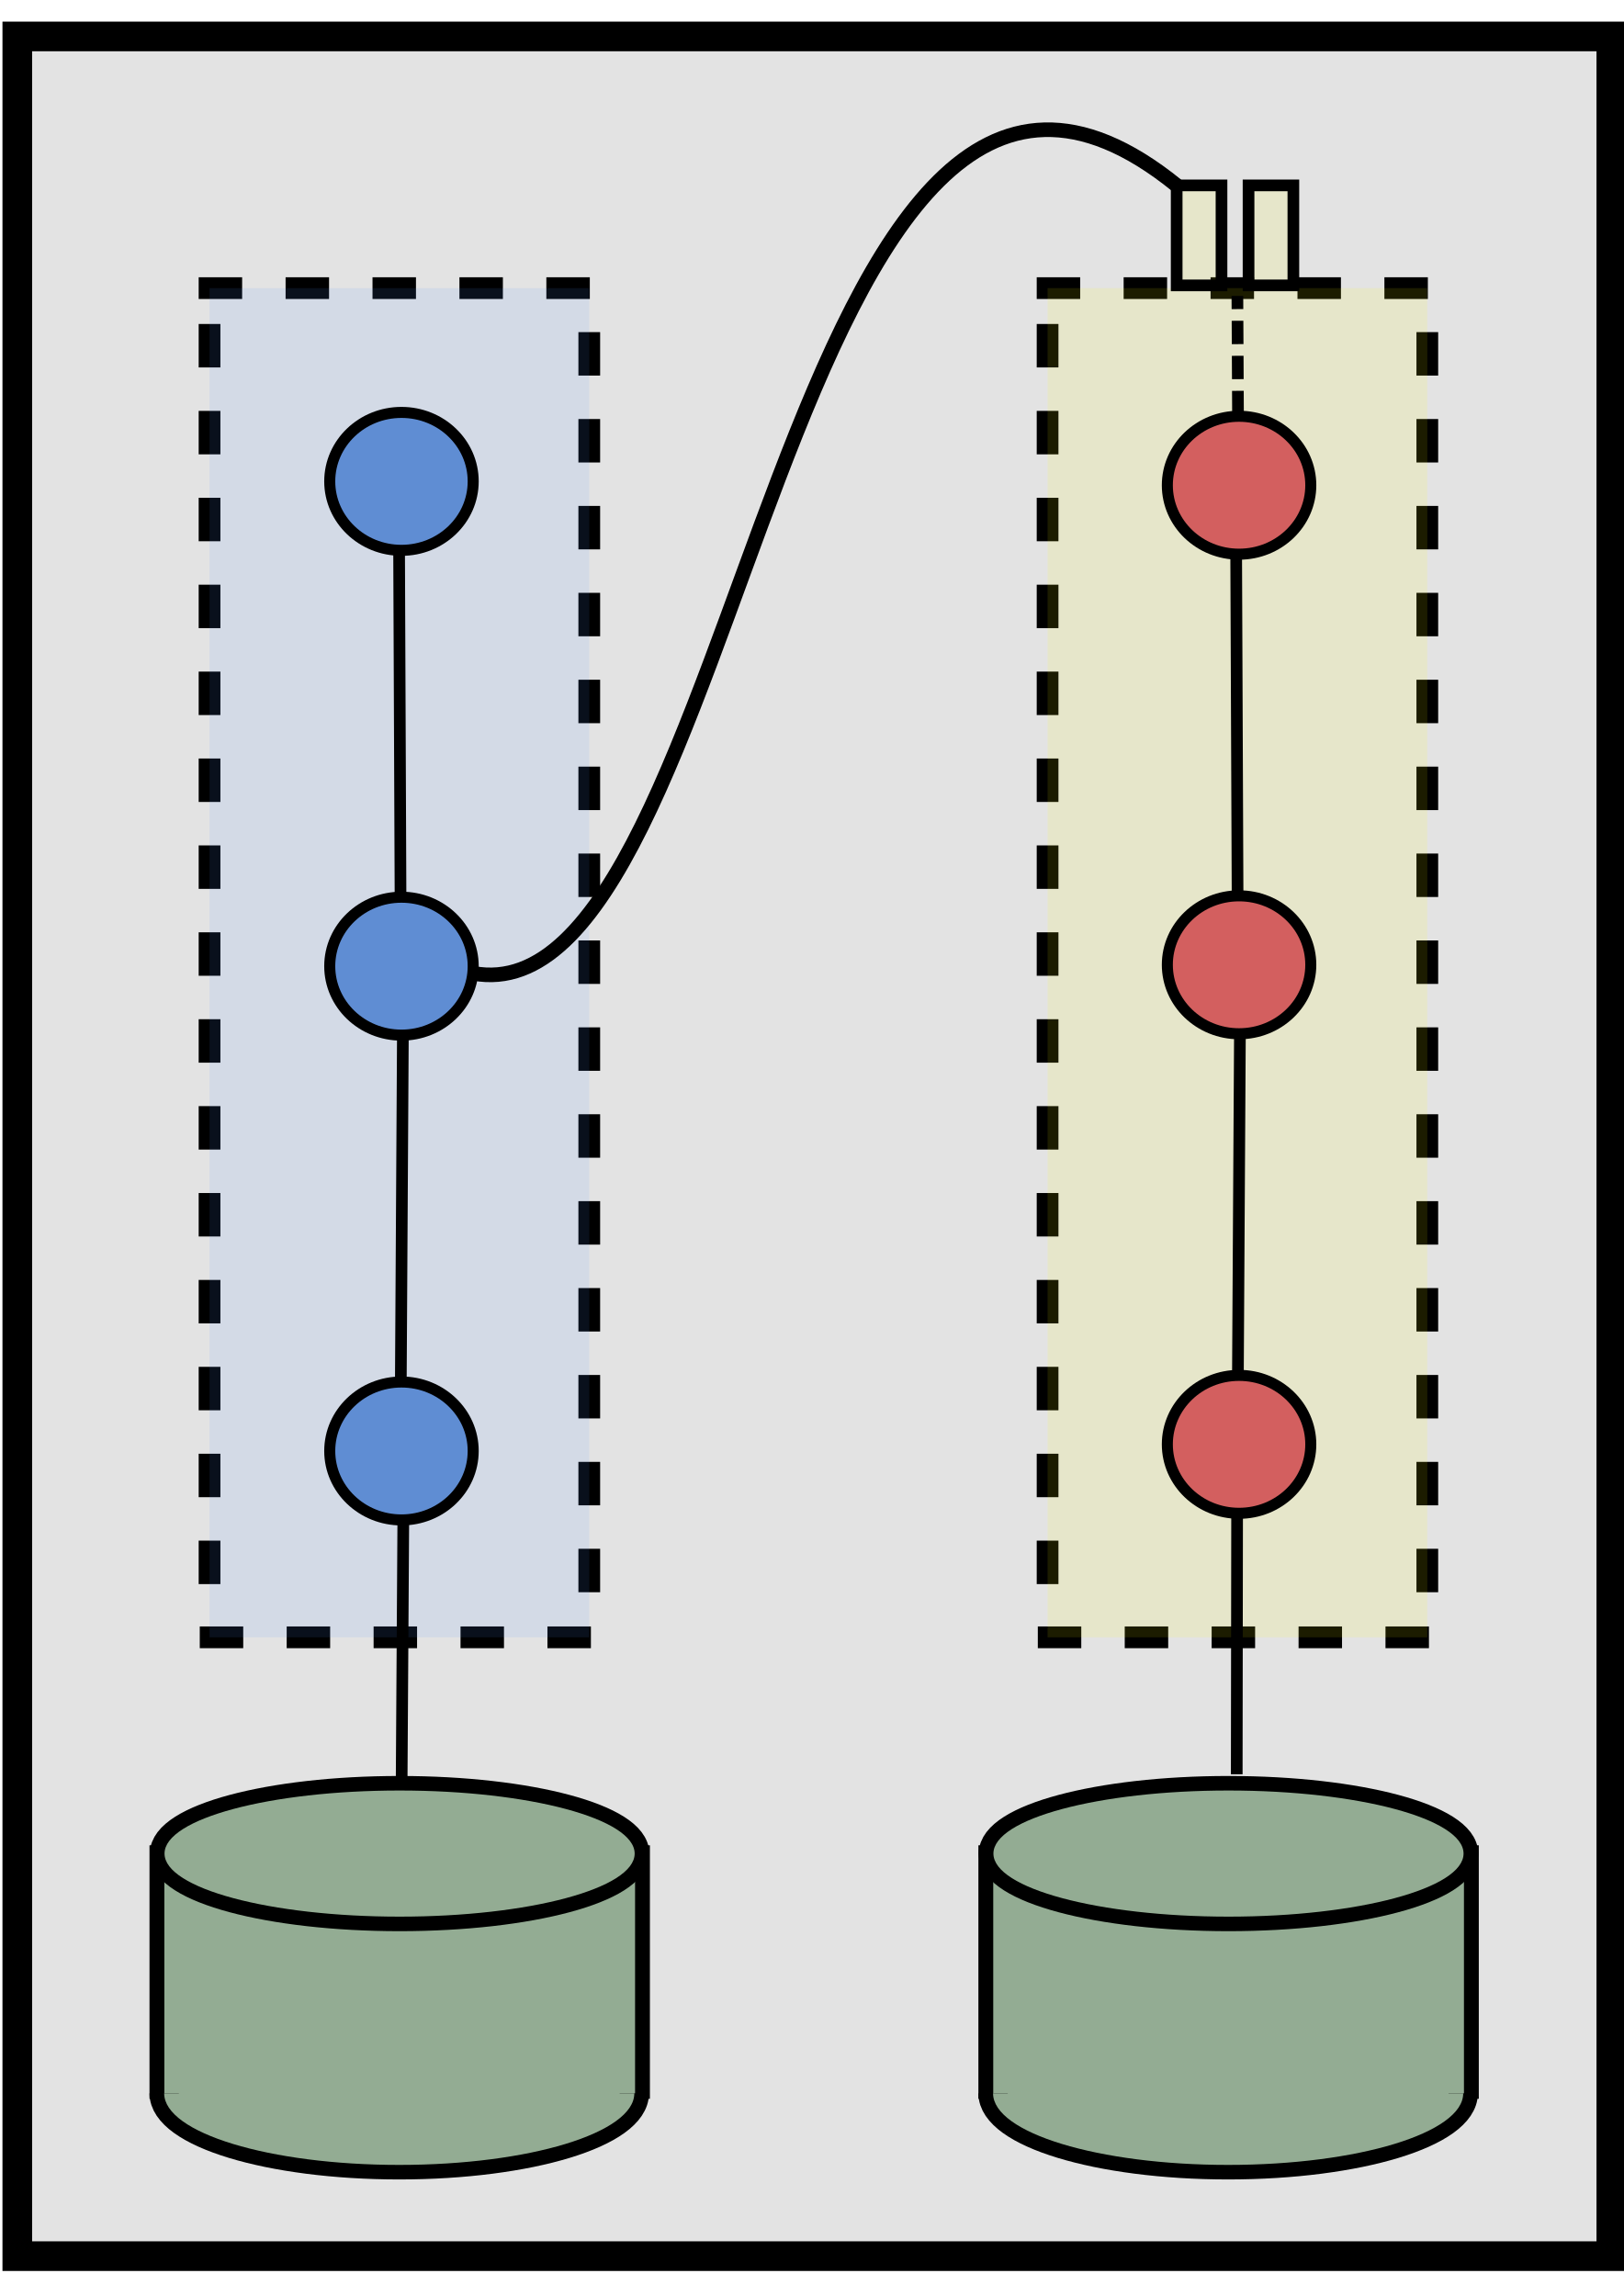
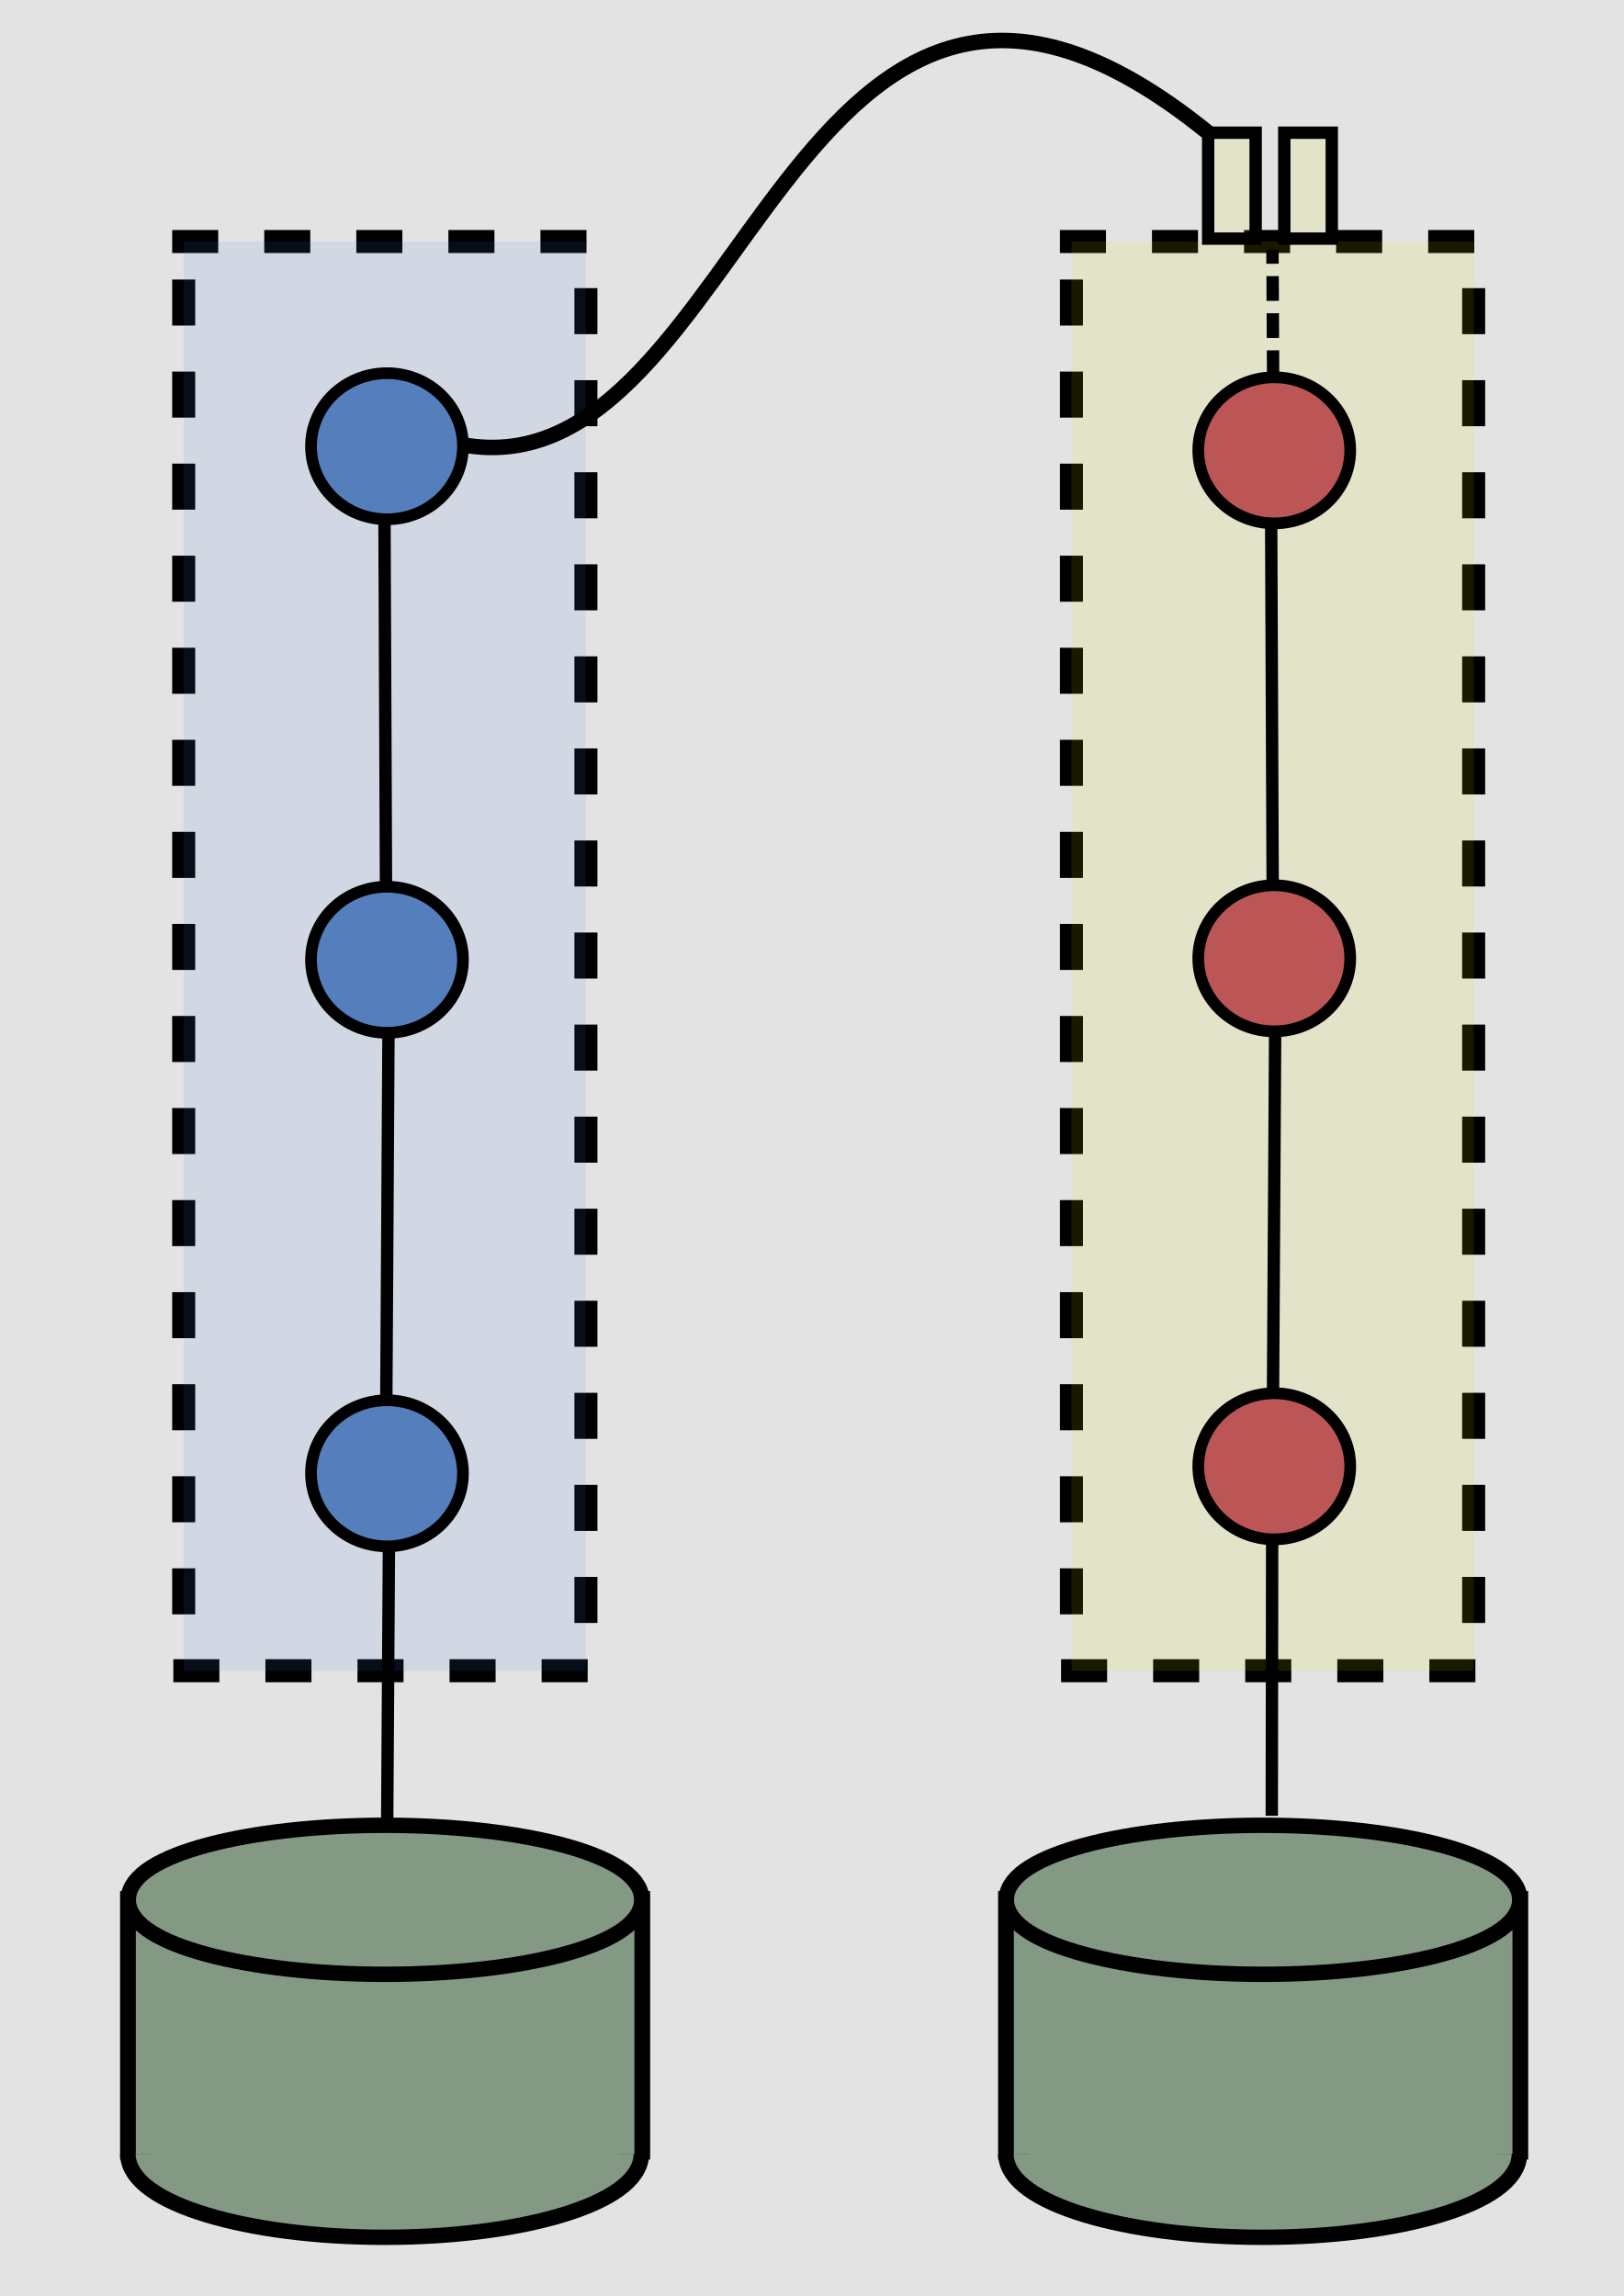
- <svg xmlns="http://www.w3.org/2000/svg" xmlns:ns1="http://www.openswatchbook.org/uri/2009/osb" id="svg1000" version="1.1" viewBox="0 0 210 297" height="297mm" width="210mm">
+ <svg xmlns="http://www.w3.org/2000/svg" xmlns:ns1="http://www.openswatchbook.org/uri/2009/osb" width="210mm" height="297mm" viewBox="0 0 210 297" version="1.1" id="svg1000">
  <defs id="defs994">
-     <linearGradient ns1:paint="gradient" id="linearGradient6808">
-       <stop id="stop6804" offset="0" style="stop-color:#5f8dd3;stop-opacity:1;" />
-       <stop id="stop6806" offset="1" style="stop-color:#d35f5f;stop-opacity:1" />
+     <linearGradient id="linearGradient6808" ns1:paint="gradient">
+       <stop style="stop-color:#5f8dd3;stop-opacity:1;" offset="0" id="stop6804" />
+       <stop style="stop-color:#d35f5f;stop-opacity:1" offset="1" id="stop6806" />
    </linearGradient>
  </defs>
  <g id="layer1">
-     <g transform="matrix(0.9440308,0,0,0.9440308,4.673388,7.775745)" id="g744">
-       <g id="g925">
-         <rect y="-3.243" x="-2.582" height="304.153" width="218.385" id="rect3713" style="opacity:1;fill:#000000;fill-opacity:0.11;fill-rule:nonzero;stroke:#000000;stroke-width:4.061;stroke-linecap:square;stroke-linejoin:miter;stroke-miterlimit:8;stroke-dasharray:none;stroke-dashoffset:0;stroke-opacity:1;paint-order:markers stroke fill" />
-         <rect y="31.243" x="138.571" height="184.873" width="52.023" id="rect3713-4-9-1-8-4" style="opacity:1;fill:#ffff00;fill-opacity:0.11;fill-rule:nonzero;stroke:#000000;stroke-width:2.977;stroke-linecap:square;stroke-linejoin:miter;stroke-miterlimit:8;stroke-dasharray:2.977, 8.931;stroke-dashoffset:0;stroke-opacity:1;paint-order:markers stroke fill" />
-         <rect y="31.243" x="23.757" height="184.873" width="52.023" id="rect3713-4-9-08-2" style="opacity:1;fill:#5599ff;fill-opacity:0.11;fill-rule:nonzero;stroke:#000000;stroke-width:2.977;stroke-linecap:square;stroke-linejoin:miter;stroke-miterlimit:8;stroke-dasharray:2.977, 8.931;stroke-dashoffset:0;stroke-opacity:1;paint-order:markers stroke fill" />
-         <ellipse ry="8.693" rx="9.071" cy="57.723" cx="50.051" id="path3715-5-1-19-4" style="opacity:1;fill:#5f8dd3;fill-opacity:1;fill-rule:nonzero;stroke:#000000;stroke-width:3.023;stroke-linecap:square;stroke-linejoin:miter;stroke-miterlimit:8;stroke-dasharray:none;stroke-dashoffset:0;stroke-opacity:1;paint-order:markers stroke fill" />
-         <ellipse ry="8.693" rx="9.071" cy="190.582" cx="50.051" id="path3715-4-2-2-8-6" style="opacity:1;fill:#5f8dd3;fill-opacity:1;fill-rule:nonzero;stroke:#000000;stroke-width:3.023;stroke-linecap:square;stroke-linejoin:miter;stroke-miterlimit:8;stroke-dasharray:none;stroke-dashoffset:0;stroke-opacity:1;paint-order:markers stroke fill" />
-         <ellipse ry="8.693" rx="9.071" cy="58.252" cx="164.804" id="path3715-9-4-9-2-7" style="opacity:1;fill:#d35f5f;fill-opacity:1;fill-rule:nonzero;stroke:#000000;stroke-width:3.023;stroke-linecap:square;stroke-linejoin:miter;stroke-miterlimit:8;stroke-dasharray:none;stroke-dashoffset:0;stroke-opacity:1;paint-order:markers stroke fill" />
-         <ellipse ry="8.693" rx="9.071" cy="124.152" cx="50.051" id="path3715-7-8-0-6-5" style="opacity:1;fill:#5f8dd3;fill-opacity:1;fill-rule:nonzero;stroke:#000000;stroke-width:3.023;stroke-linecap:square;stroke-linejoin:miter;stroke-miterlimit:8;stroke-dasharray:none;stroke-dashoffset:0;stroke-opacity:1;paint-order:markers stroke fill" />
-         <ellipse ry="8.693" rx="9.071" cy="123.963" cx="164.804" id="path3715-44-5-0-02-7" style="opacity:1;fill:#d35f5f;fill-opacity:1;fill-rule:nonzero;stroke:#000000;stroke-width:3.023;stroke-linecap:square;stroke-linejoin:miter;stroke-miterlimit:8;stroke-dasharray:none;stroke-dashoffset:0;stroke-opacity:1;paint-order:markers stroke fill" />
-         <ellipse ry="8.693" rx="9.071" cy="189.674" cx="164.804" id="path3715-1-9-8-21-3" style="opacity:1;fill:#d35f5f;fill-opacity:1;fill-rule:nonzero;stroke:#000000;stroke-width:3.023;stroke-linecap:square;stroke-linejoin:miter;stroke-miterlimit:8;stroke-dasharray:none;stroke-dashoffset:0;stroke-opacity:1;paint-order:markers stroke fill" />
-         <path id="path3861-8-56-4" d="M 59.894,125.13 C 96.842,131.979 102.331,-26.522 156.256,17.166" style="fill:none;fill-rule:evenodd;stroke:#000000;stroke-width:2;stroke-linecap:butt;stroke-linejoin:miter;stroke-miterlimit:4;stroke-dasharray:none;stroke-opacity:1" />
-         <path id="path3863-3-4-1" d="m 49.728,67.477 0.193,46.993" style="fill:none;fill-rule:evenodd;stroke:#000000;stroke-width:1.6;stroke-linecap:butt;stroke-linejoin:miter;stroke-miterlimit:4;stroke-dasharray:none;stroke-opacity:1" />
-         <path id="path4076-0-1" d="m 50.303,199.898 -0.23,36.334" style="fill:none;fill-rule:evenodd;stroke:#000000;stroke-width:1.6;stroke-linecap:butt;stroke-linejoin:miter;stroke-miterlimit:4;stroke-dasharray:none;stroke-opacity:1" />
-         <path id="path4078-85-2" d="m 164.534,199.474 -0.049,35.409" style="fill:none;fill-rule:evenodd;stroke:#000000;stroke-width:1.6;stroke-linecap:butt;stroke-linejoin:miter;stroke-miterlimit:4;stroke-dasharray:none;stroke-opacity:1" />
-         <g id="g5089-7-9-4" style="stroke-width:5.627;stroke-miterlimit:8;stroke-dasharray:none" transform="matrix(0.714134,0,0,0.7076326,246.8334,183.4763)">
-           <path style="fill:#93ac93;fill-opacity:1;stroke:#000000;stroke-width:2.849;stroke-miterlimit:8;stroke-dasharray:none;stroke-opacity:1" d="M -322.468,135.482 V 111.651 87.821 l 10.308,-0.037 c 5.669,-0.02 20.444,-0.037 32.832,-0.037 12.388,0 28.709,0.017 36.268,0.037 l 13.744,0.037 v 23.831 23.831" id="path3963-2-9-1" />
-           <ellipse ry="12.212" rx="45.096" cy="88.001" cx="-275.913" id="path4036-99-0-7" style="opacity:1;fill:#93ac93;fill-opacity:1;fill-rule:nonzero;stroke:#000000;stroke-width:5.627;stroke-linecap:square;stroke-linejoin:miter;stroke-miterlimit:8;stroke-dasharray:none;stroke-dashoffset:0;stroke-opacity:1;paint-order:markers stroke fill" />
-           <path style="opacity:1;fill:#93ac93;fill-opacity:1;fill-rule:nonzero;stroke:#000000;stroke-width:5.627;stroke-linecap:butt;stroke-linejoin:miter;stroke-miterlimit:8;stroke-dasharray:none;stroke-dashoffset:0;stroke-opacity:1;paint-order:markers stroke fill" clip-path="none" d="m -230.884,134.431 c -2e-5,7.653 -20.19,13.857 -45.096,13.857 -24.906,0 -45.096,-6.204 -45.096,-13.857" id="path4036-9-25-1-3" />
-         </g>
-         <path id="path3863-3-94-6-2" d="M 50.241,134.061 49.96,181.528" style="fill:none;fill-rule:evenodd;stroke:#000000;stroke-width:1.6;stroke-linecap:butt;stroke-linejoin:miter;stroke-miterlimit:4;stroke-dasharray:none;stroke-opacity:1" />
-         <path id="path3863-3-2-6-4" d="m 164.408,67.861 0.193,46.993" style="fill:none;fill-rule:evenodd;stroke:#000000;stroke-width:1.6;stroke-linecap:butt;stroke-linejoin:miter;stroke-miterlimit:4;stroke-dasharray:none;stroke-opacity:1" />
-         <path id="path3863-3-94-2-7-5" d="m 164.921,133.387 -0.28,47.466" style="fill:none;fill-rule:evenodd;stroke:#000000;stroke-width:1.6;stroke-linecap:butt;stroke-linejoin:miter;stroke-miterlimit:4;stroke-dasharray:none;stroke-opacity:1" />
-         <rect y="17.166" x="156.256" height="13.702" width="6.142" id="rect6945-3" style="opacity:1;fill:#ffff00;fill-opacity:0.11;stroke:#000000;stroke-width:1.6;stroke-linecap:butt;stroke-miterlimit:4;stroke-dasharray:none;stroke-opacity:1" />
-         <rect y="17.166" x="166.102" height="13.702" width="6.142" id="rect6945-1-3" style="opacity:1;fill:#ffff00;fill-opacity:0.11;stroke:#000000;stroke-width:1.6;stroke-linecap:butt;stroke-miterlimit:4;stroke-dasharray:none;stroke-opacity:1" />
-         <path id="path6979-7" d="m 164.658,48.517 -0.084,-16.203" style="fill:none;stroke:#000000;stroke-width:1.6;stroke-linecap:butt;stroke-linejoin:miter;stroke-miterlimit:4;stroke-dasharray:3.2, 1.6;stroke-dashoffset:0;stroke-opacity:1" />
-         <g id="g5089-7-9-4-1" style="stroke-width:5.627;stroke-miterlimit:8;stroke-dasharray:none" transform="matrix(0.714134,0,0,0.7076326,360.3932,183.4763)">
-           <path style="fill:#93ac93;fill-opacity:1;stroke:#000000;stroke-width:2.849;stroke-miterlimit:8;stroke-dasharray:none;stroke-opacity:1" d="M -322.468,135.482 V 111.651 87.821 l 10.308,-0.037 c 5.669,-0.02 20.444,-0.037 32.832,-0.037 12.388,0 28.709,0.017 36.268,0.037 l 13.744,0.037 v 23.831 23.831" id="path3963-2-9-1-2" />
-           <ellipse ry="12.212" rx="45.096" cy="88.001" cx="-275.913" id="path4036-99-0-7-0" style="opacity:1;fill:#93ac93;fill-opacity:1;fill-rule:nonzero;stroke:#000000;stroke-width:5.627;stroke-linecap:square;stroke-linejoin:miter;stroke-miterlimit:8;stroke-dasharray:none;stroke-dashoffset:0;stroke-opacity:1;paint-order:markers stroke fill" />
-           <path style="opacity:1;fill:#93ac93;fill-opacity:1;fill-rule:nonzero;stroke:#000000;stroke-width:5.627;stroke-linecap:butt;stroke-linejoin:miter;stroke-miterlimit:8;stroke-dasharray:none;stroke-dashoffset:0;stroke-opacity:1;paint-order:markers stroke fill" clip-path="none" d="m -230.884,134.431 c -2e-5,7.653 -20.19,13.857 -45.096,13.857 -24.906,0 -45.096,-6.204 -45.096,-13.857" id="path4036-9-25-1-3-0" />
-         </g>
-       </g>
+     <rect style="opacity:1;fill:#ffff00;fill-opacity:0.11;fill-rule:nonzero;stroke:#000000;stroke-width:2.977;stroke-linecap:square;stroke-linejoin:miter;stroke-miterlimit:8;stroke-dasharray:2.977,8.931;stroke-dashoffset:0;stroke-opacity:1;paint-order:markers stroke fill" id="rect3713-4-9-1-8-4" width="52.023" height="184.873" x="138.571" y="31.243" />
+     <rect style="opacity:1;fill:#5599ff;fill-opacity:0.11;fill-rule:nonzero;stroke:#000000;stroke-width:2.977;stroke-linecap:square;stroke-linejoin:miter;stroke-miterlimit:8;stroke-dasharray:2.977,8.931;stroke-dashoffset:0;stroke-opacity:1;paint-order:markers stroke fill" id="rect3713-4-9-08-2" width="52.023" height="184.873" x="23.757" y="31.243" />
+     <ellipse style="opacity:1;fill:#5f8dd3;fill-opacity:1;fill-rule:nonzero;stroke:#000000;stroke-width:3.023;stroke-linecap:square;stroke-linejoin:miter;stroke-miterlimit:8;stroke-dasharray:none;stroke-dashoffset:0;stroke-opacity:1;paint-order:markers stroke fill" id="path3715-5-1-19-4" cx="50.051" cy="57.723" rx="9.071" ry="8.693" />
+     <ellipse style="opacity:1;fill:#5f8dd3;fill-opacity:1;fill-rule:nonzero;stroke:#000000;stroke-width:3.023;stroke-linecap:square;stroke-linejoin:miter;stroke-miterlimit:8;stroke-dasharray:none;stroke-dashoffset:0;stroke-opacity:1;paint-order:markers stroke fill" id="path3715-4-2-2-8-6" cx="50.051" cy="190.582" rx="9.071" ry="8.693" />
+     <ellipse style="opacity:1;fill:#d35f5f;fill-opacity:1;fill-rule:nonzero;stroke:#000000;stroke-width:3.023;stroke-linecap:square;stroke-linejoin:miter;stroke-miterlimit:8;stroke-dasharray:none;stroke-dashoffset:0;stroke-opacity:1;paint-order:markers stroke fill" id="path3715-9-4-9-2-7" cx="164.804" cy="58.252" rx="9.071" ry="8.693" />
+     <ellipse style="opacity:1;fill:#5f8dd3;fill-opacity:1;fill-rule:nonzero;stroke:#000000;stroke-width:3.023;stroke-linecap:square;stroke-linejoin:miter;stroke-miterlimit:8;stroke-dasharray:none;stroke-dashoffset:0;stroke-opacity:1;paint-order:markers stroke fill" id="path3715-7-8-0-6-5" cx="50.051" cy="124.152" rx="9.071" ry="8.693" />
+     <ellipse style="opacity:1;fill:#d35f5f;fill-opacity:1;fill-rule:nonzero;stroke:#000000;stroke-width:3.023;stroke-linecap:square;stroke-linejoin:miter;stroke-miterlimit:8;stroke-dasharray:none;stroke-dashoffset:0;stroke-opacity:1;paint-order:markers stroke fill" id="path3715-44-5-0-02-7" cx="164.804" cy="123.963" rx="9.071" ry="8.693" />
+     <ellipse style="opacity:1;fill:#d35f5f;fill-opacity:1;fill-rule:nonzero;stroke:#000000;stroke-width:3.023;stroke-linecap:square;stroke-linejoin:miter;stroke-miterlimit:8;stroke-dasharray:none;stroke-dashoffset:0;stroke-opacity:1;paint-order:markers stroke fill" id="path3715-1-9-8-21-3" cx="164.804" cy="189.674" rx="9.071" ry="8.693" />
+     <path style="fill:none;fill-rule:evenodd;stroke:#000000;stroke-width:2;stroke-linecap:butt;stroke-linejoin:miter;stroke-miterlimit:4;stroke-dasharray:none;stroke-opacity:1" d="m 59.715,57.512 c 36.947,6.848 42.616,-84.035 96.54,-40.346" id="path3861-8-56-4" />
+     <path style="fill:none;fill-rule:evenodd;stroke:#000000;stroke-width:1.6;stroke-linecap:butt;stroke-linejoin:miter;stroke-miterlimit:4;stroke-dasharray:none;stroke-opacity:1" d="m 49.728,67.477 0.193,46.993" id="path3863-3-4-1" />
+     <path style="fill:none;fill-rule:evenodd;stroke:#000000;stroke-width:1.6;stroke-linecap:butt;stroke-linejoin:miter;stroke-miterlimit:4;stroke-dasharray:none;stroke-opacity:1" d="m 50.303,199.898 -0.23,36.334" id="path4076-0-1" />
+     <path style="fill:none;fill-rule:evenodd;stroke:#000000;stroke-width:1.6;stroke-linecap:butt;stroke-linejoin:miter;stroke-miterlimit:4;stroke-dasharray:none;stroke-opacity:1" d="m 164.534,199.474 -0.049,35.409" id="path4078-85-2" />
+     <g transform="matrix(0.714134,0,0,0.7076326,246.8334,183.4763)" style="stroke-width:5.627;stroke-miterlimit:8;stroke-dasharray:none" id="g5089-7-9-4">
+       <path id="path3963-2-9-1" d="M -322.468,135.482 V 111.651 87.821 l 10.308,-0.037 c 5.669,-0.02 20.444,-0.037 32.832,-0.037 12.388,0 28.709,0.017 36.268,0.037 l 13.744,0.037 v 23.831 23.831" style="fill:#93ac93;fill-opacity:1;stroke:#000000;stroke-width:2.849;stroke-miterlimit:8;stroke-dasharray:none;stroke-opacity:1" />
+       <ellipse style="opacity:1;fill:#93ac93;fill-opacity:1;fill-rule:nonzero;stroke:#000000;stroke-width:5.627;stroke-linecap:square;stroke-linejoin:miter;stroke-miterlimit:8;stroke-dasharray:none;stroke-dashoffset:0;stroke-opacity:1;paint-order:markers stroke fill" id="path4036-99-0-7" cx="-275.913" cy="88.001" rx="45.096" ry="12.212" />
+       <path id="path4036-9-25-1-3" d="m -230.884,134.431 c -2e-5,7.653 -20.19,13.857 -45.096,13.857 -24.906,0 -45.096,-6.204 -45.096,-13.857" clip-path="none" style="opacity:1;fill:#93ac93;fill-opacity:1;fill-rule:nonzero;stroke:#000000;stroke-width:5.627;stroke-linecap:butt;stroke-linejoin:miter;stroke-miterlimit:8;stroke-dasharray:none;stroke-dashoffset:0;stroke-opacity:1;paint-order:markers stroke fill" />
    </g>
+     <path style="fill:none;fill-rule:evenodd;stroke:#000000;stroke-width:1.6;stroke-linecap:butt;stroke-linejoin:miter;stroke-miterlimit:4;stroke-dasharray:none;stroke-opacity:1" d="M 50.241,134.061 49.96,181.528" id="path3863-3-94-6-2" />
+     <path style="fill:none;fill-rule:evenodd;stroke:#000000;stroke-width:1.6;stroke-linecap:butt;stroke-linejoin:miter;stroke-miterlimit:4;stroke-dasharray:none;stroke-opacity:1" d="m 164.408,67.861 0.193,46.993" id="path3863-3-2-6-4" />
+     <path style="fill:none;fill-rule:evenodd;stroke:#000000;stroke-width:1.6;stroke-linecap:butt;stroke-linejoin:miter;stroke-miterlimit:4;stroke-dasharray:none;stroke-opacity:1" d="m 164.921,133.387 -0.28,47.466" id="path3863-3-94-2-7-5" />
+     <rect style="opacity:1;fill:#ffff00;fill-opacity:0.11;stroke:#000000;stroke-width:1.6;stroke-linecap:butt;stroke-miterlimit:4;stroke-dasharray:none;stroke-opacity:1" id="rect6945-3" width="6.142" height="13.702" x="156.256" y="17.166" />
+     <rect style="opacity:1;fill:#ffff00;fill-opacity:0.11;stroke:#000000;stroke-width:1.6;stroke-linecap:butt;stroke-miterlimit:4;stroke-dasharray:none;stroke-opacity:1" id="rect6945-1-3" width="6.142" height="13.702" x="166.102" y="17.166" />
+     <path style="fill:none;stroke:#000000;stroke-width:1.6;stroke-linecap:butt;stroke-linejoin:miter;stroke-miterlimit:4;stroke-dasharray:3.2, 1.6;stroke-dashoffset:0;stroke-opacity:1" d="m 164.658,48.517 -0.084,-16.203" id="path6979-7" />
+     <g transform="matrix(0.714134,0,0,0.7076326,360.3932,183.4763)" style="stroke-width:5.627;stroke-miterlimit:8;stroke-dasharray:none" id="g5089-7-9-4-1">
+       <path id="path3963-2-9-1-2" d="M -322.468,135.482 V 111.651 87.821 l 10.308,-0.037 c 5.669,-0.02 20.444,-0.037 32.832,-0.037 12.388,0 28.709,0.017 36.268,0.037 l 13.744,0.037 v 23.831 23.831" style="fill:#93ac93;fill-opacity:1;stroke:#000000;stroke-width:2.849;stroke-miterlimit:8;stroke-dasharray:none;stroke-opacity:1" />
+       <ellipse style="opacity:1;fill:#93ac93;fill-opacity:1;fill-rule:nonzero;stroke:#000000;stroke-width:5.627;stroke-linecap:square;stroke-linejoin:miter;stroke-miterlimit:8;stroke-dasharray:none;stroke-dashoffset:0;stroke-opacity:1;paint-order:markers stroke fill" id="path4036-99-0-7-0" cx="-275.913" cy="88.001" rx="45.096" ry="12.212" />
+       <path id="path4036-9-25-1-3-0" d="m -230.884,134.431 c -2e-5,7.653 -20.19,13.857 -45.096,13.857 -24.906,0 -45.096,-6.204 -45.096,-13.857" clip-path="none" style="opacity:1;fill:#93ac93;fill-opacity:1;fill-rule:nonzero;stroke:#000000;stroke-width:5.627;stroke-linecap:butt;stroke-linejoin:miter;stroke-miterlimit:8;stroke-dasharray:none;stroke-dashoffset:0;stroke-opacity:1;paint-order:markers stroke fill" />
+     </g>
+     <rect style="opacity:1;fill:#000000;fill-opacity:0.11;fill-rule:nonzero;stroke:#000000;stroke-width:4.061;stroke-linecap:square;stroke-linejoin:miter;stroke-miterlimit:8;stroke-dasharray:none;stroke-dashoffset:0;stroke-opacity:1;paint-order:markers stroke fill" id="rect3713" width="216.831" height="304.153" x="-2.582" y="-3.243" />
  </g>
</svg>
